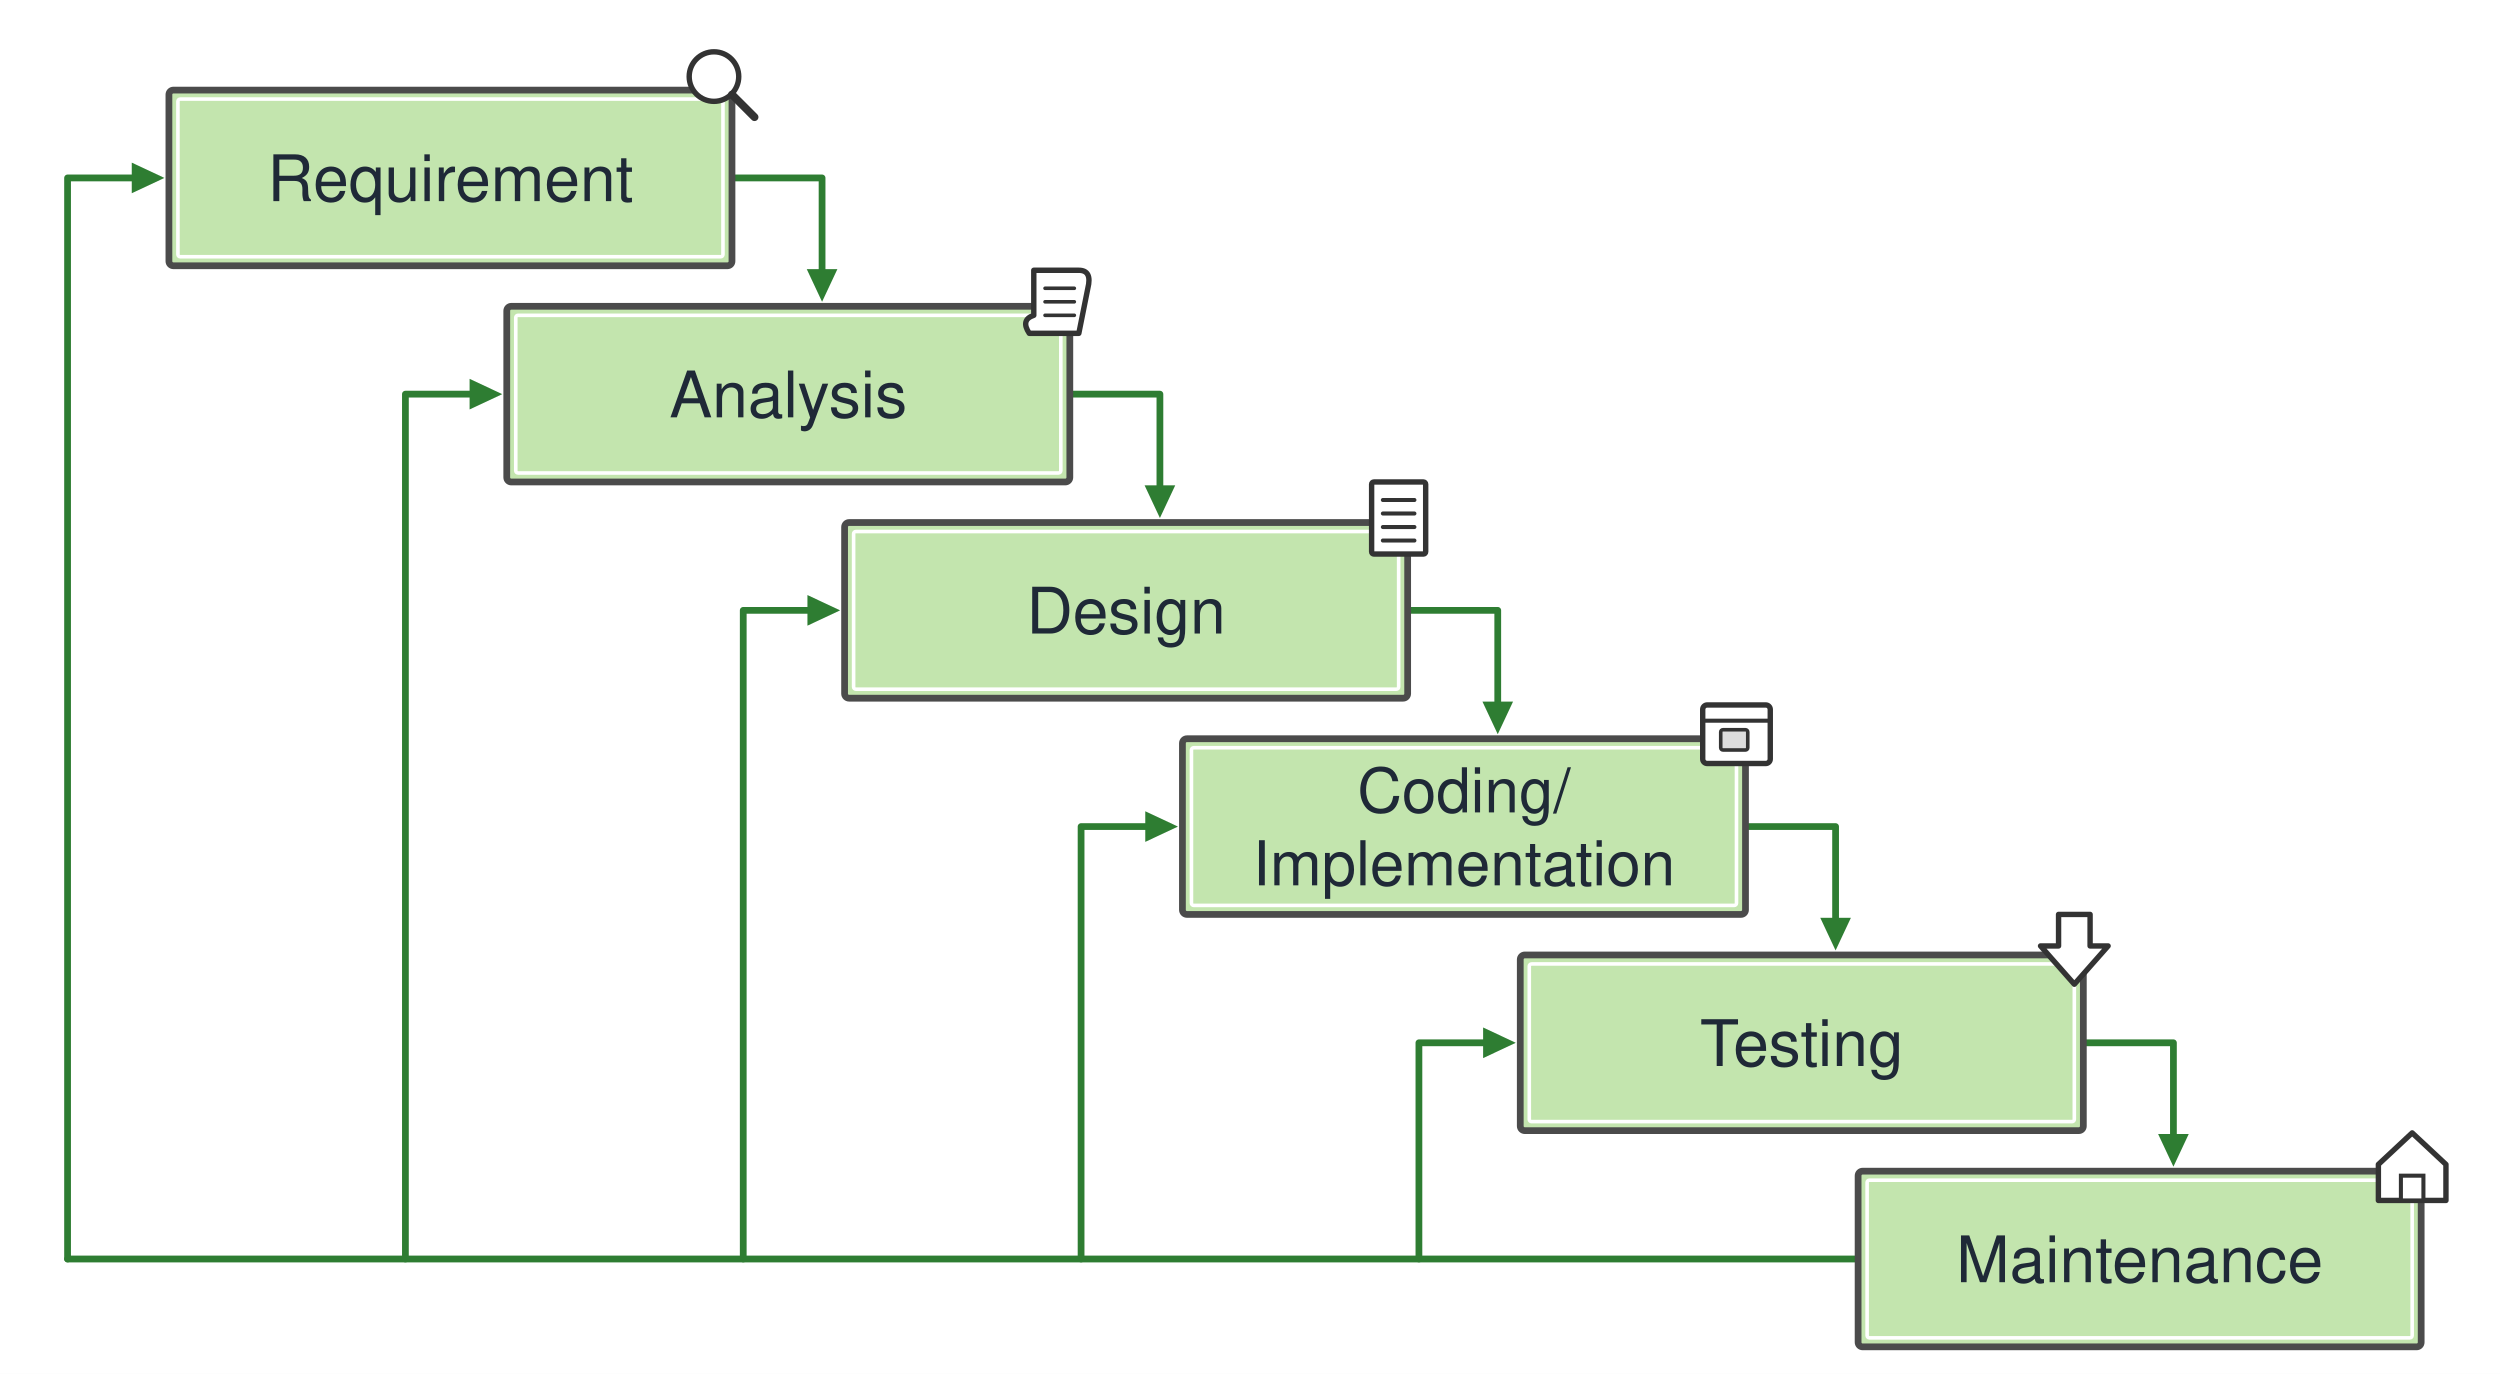
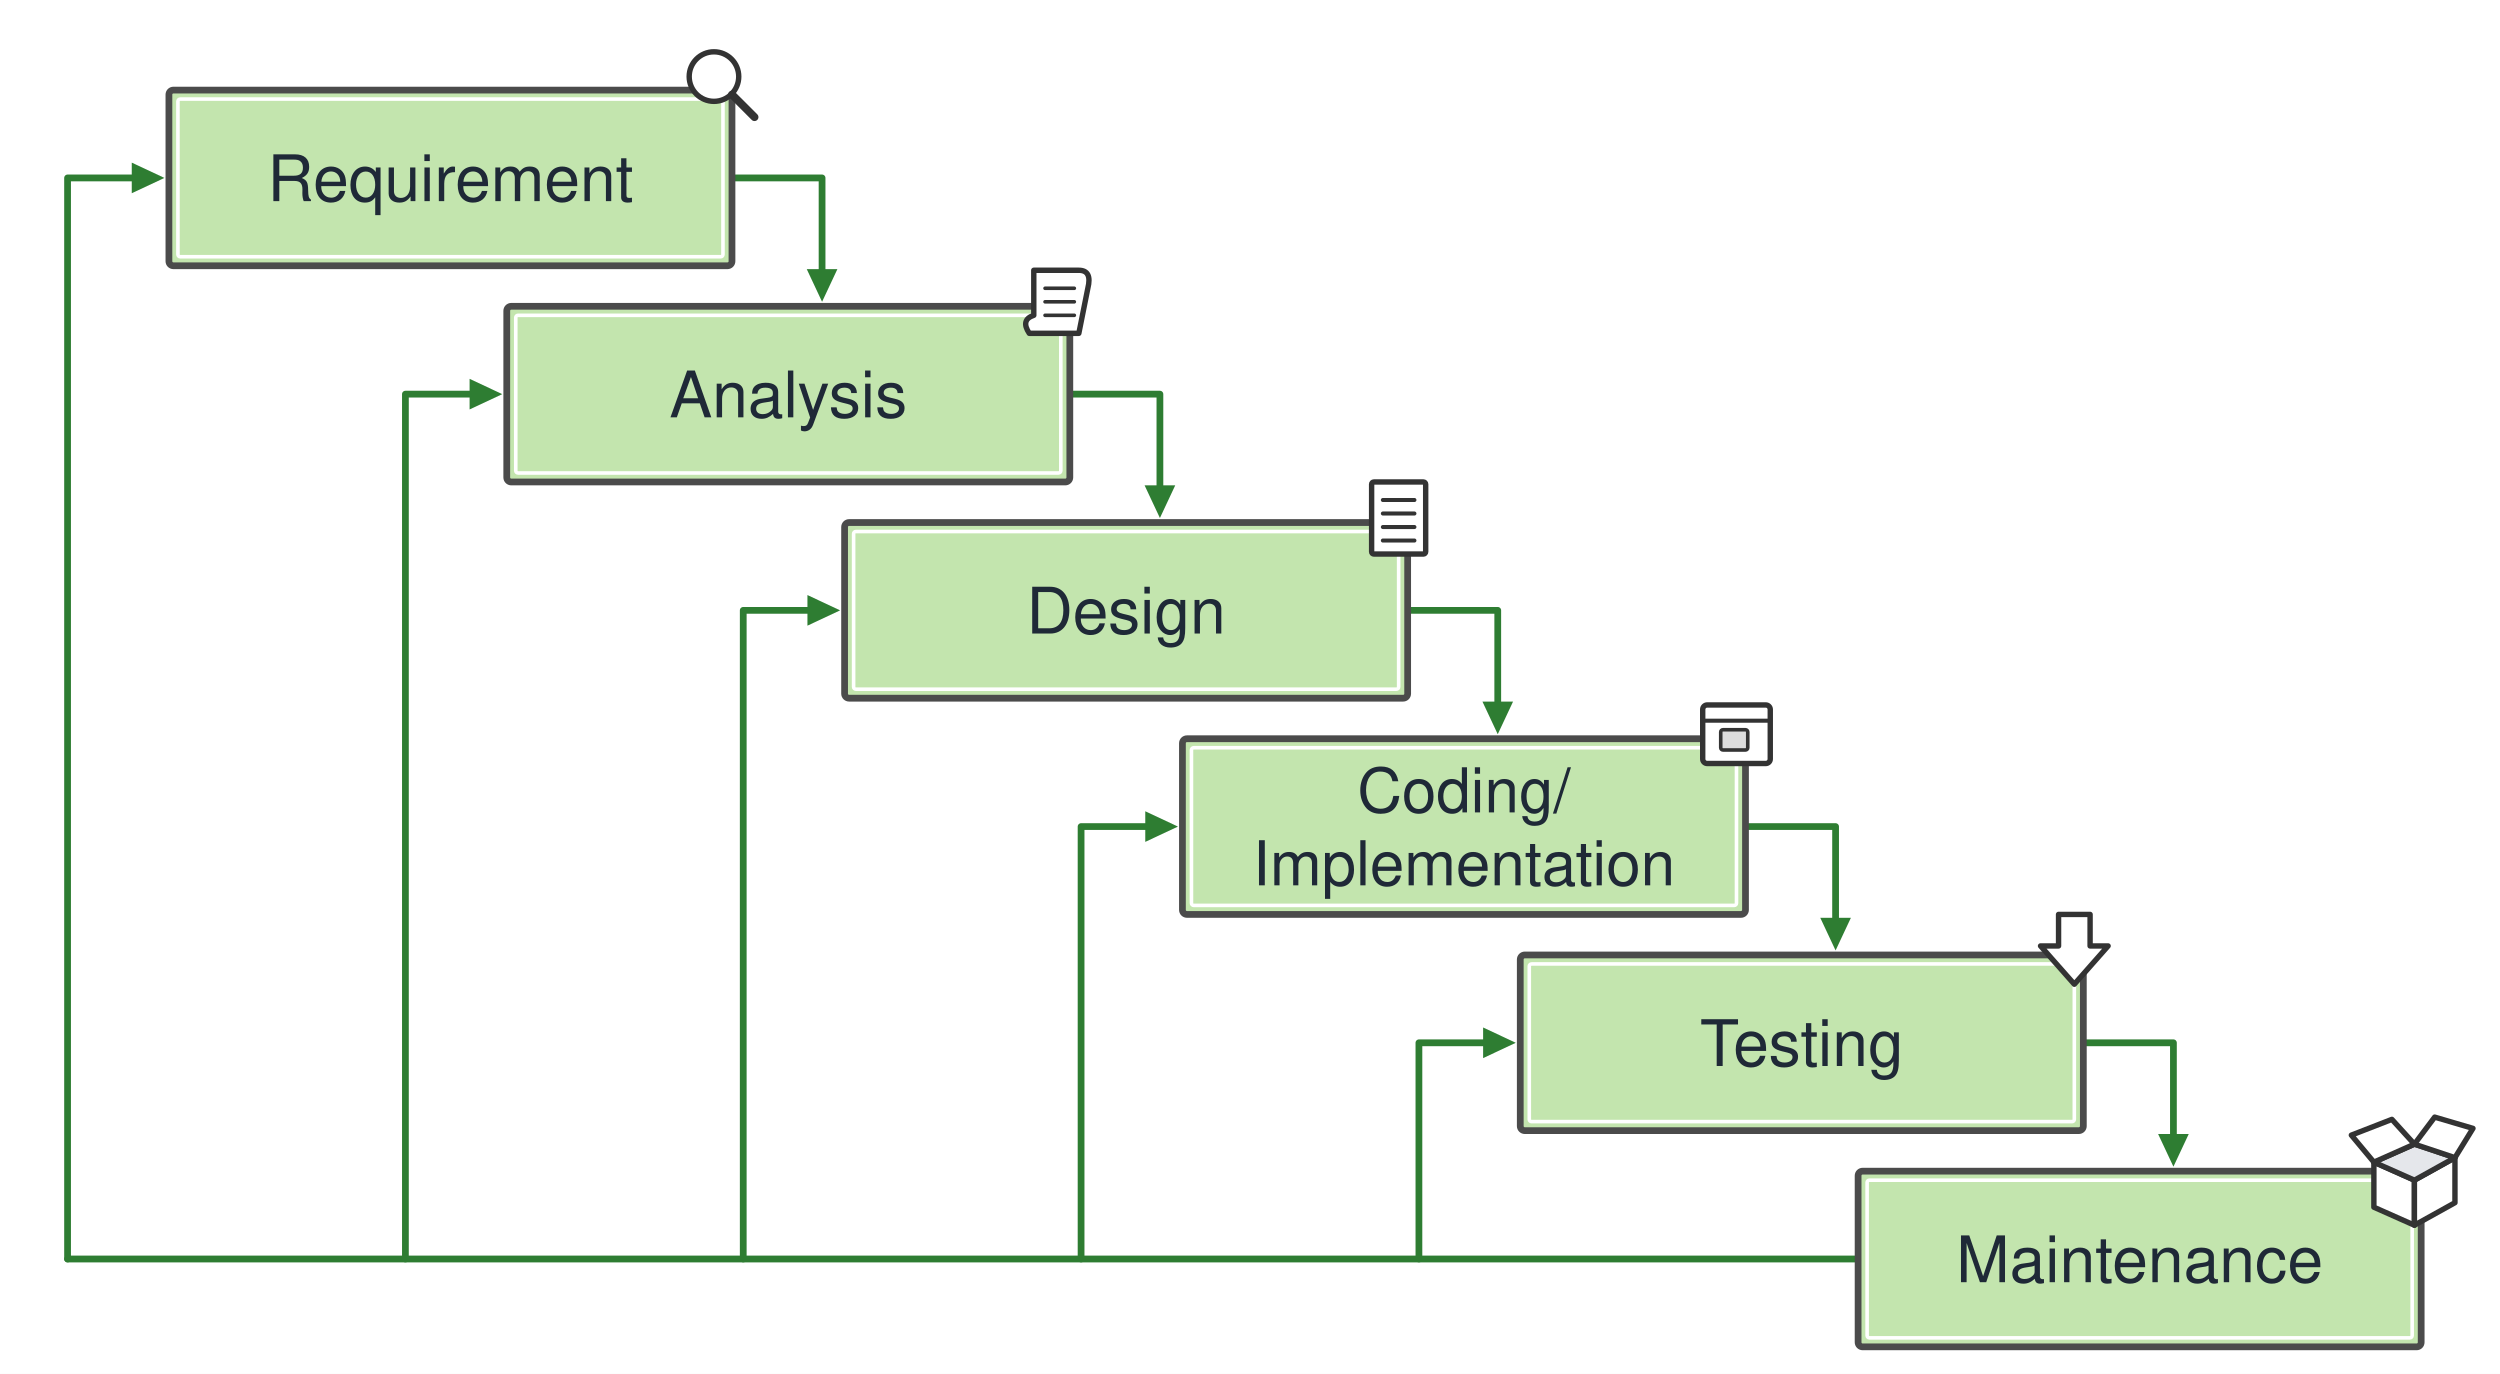
<svg xmlns="http://www.w3.org/2000/svg" viewBox="0 0 1110 610" font-family="Segoe UI, Helvetica, Arial, sans-serif">
  <rect width="1110" height="610" fill="#ffffff" />
  <line x1="825.0" y1="559.0" x2="30.0" y2="559.0" stroke="#2e7d32" stroke-width="3" stroke-linecap="round" />
  <path d="M30.0 559.0 L30.0 79.0 L60.2 79.0" stroke="#2e7d32" stroke-width="3" fill="none" stroke-linejoin="round" stroke-linecap="round" />
  <path d="M73.0 79.0 L58.5 85.8 L58.5 72.2 Z" fill="#2e7d32" />
  <path d="M180.0 559.0 L180.0 175.0 L210.2 175.0" stroke="#2e7d32" stroke-width="3" fill="none" stroke-linejoin="round" stroke-linecap="round" />
  <path d="M223.0 175.0 L208.5 181.8 L208.5 168.2 Z" fill="#2e7d32" />
  <path d="M330.0 559.0 L330.0 271.0 L360.2 271.0" stroke="#2e7d32" stroke-width="3" fill="none" stroke-linejoin="round" stroke-linecap="round" />
  <path d="M373.0 271.0 L358.5 277.8 L358.5 264.2 Z" fill="#2e7d32" />
  <path d="M480.0 559.0 L480.0 367.0 L510.2 367.0" stroke="#2e7d32" stroke-width="3" fill="none" stroke-linejoin="round" stroke-linecap="round" />
  <path d="M523.0 367.0 L508.5 373.8 L508.5 360.2 Z" fill="#2e7d32" />
  <path d="M630.0 559.0 L630.0 463.0 L660.2 463.0" stroke="#2e7d32" stroke-width="3" fill="none" stroke-linejoin="round" stroke-linecap="round" />
  <path d="M673.0 463.0 L658.5 469.8 L658.5 456.2 Z" fill="#2e7d32" />
  <path d="M325.0 79.0 L365.0 79.0 L365.0 121.2" stroke="#2e7d32" stroke-width="3" fill="none" stroke-linejoin="round" stroke-linecap="round" />
  <path d="M365.0 134.0 L358.2 119.5 L371.8 119.5 Z" fill="#2e7d32" />
  <path d="M475.0 175.0 L515.0 175.0 L515.0 217.2" stroke="#2e7d32" stroke-width="3" fill="none" stroke-linejoin="round" stroke-linecap="round" />
  <path d="M515.0 230.0 L508.2 215.5 L521.8 215.5 Z" fill="#2e7d32" />
  <path d="M625.0 271.0 L665.0 271.0 L665.0 313.2" stroke="#2e7d32" stroke-width="3" fill="none" stroke-linejoin="round" stroke-linecap="round" />
  <path d="M665.0 326.0 L658.2 311.5 L671.8 311.5 Z" fill="#2e7d32" />
  <path d="M775.0 367.0 L815.0 367.0 L815.0 409.2" stroke="#2e7d32" stroke-width="3" fill="none" stroke-linejoin="round" stroke-linecap="round" />
  <path d="M815.0 422.0 L808.2 407.5 L821.8 407.5 Z" fill="#2e7d32" />
  <path d="M925.0 463.0 L965.0 463.0 L965.0 505.2" stroke="#2e7d32" stroke-width="3" fill="none" stroke-linejoin="round" stroke-linecap="round" />
  <path d="M965.0 518.0 L958.2 503.5 L971.8 503.5 Z" fill="#2e7d32" />
  <rect x="75.0" y="40.0" width="250.0" height="78.0" rx="2" stroke="#4b4b4b" stroke-width="3" fill="#c3e5ae" />
  <rect x="79.0" y="44.0" width="242.0" height="70.0" rx="1" stroke="#ffffff" stroke-width="1.6" fill="none" />
  <text x="200.0" y="89.3" font-size="28.5" fill="#1f2937" text-anchor="middle" font-weight="500">Requirement</text>
  <circle cx="317.0" cy="34.0" r="11.0" stroke="#333333" stroke-width="2.4" fill="#ffffff" />
  <line x1="325.0" y1="42.0" x2="335.0" y2="52.0" stroke="#333333" stroke-width="3.5" stroke-linecap="round" />
  <rect x="225.0" y="136.0" width="250.0" height="78.0" rx="2" stroke="#4b4b4b" stroke-width="3" fill="#c3e5ae" />
  <rect x="229.0" y="140.0" width="242.0" height="70.0" rx="1" stroke="#ffffff" stroke-width="1.6" fill="none" />
  <text x="350.0" y="185.3" font-size="28.5" fill="#1f2937" text-anchor="middle" font-weight="500">Analysis</text>
  <path d="M459 120 L479 120 Q485 120 483 128 L479 148 L457 148 Q453 142 459 140 Z" stroke="#333333" stroke-width="2.4" fill="#ffffff" stroke-linejoin="round" stroke-linecap="round" />
  <line x1="464.0" y1="128.0" x2="477.0" y2="128.0" stroke="#333333" stroke-width="1.6" stroke-linecap="round" />
  <line x1="464.0" y1="134.0" x2="477.0" y2="134.0" stroke="#333333" stroke-width="1.6" stroke-linecap="round" />
  <line x1="464.0" y1="140.0" x2="477.0" y2="140.0" stroke="#333333" stroke-width="1.6" stroke-linecap="round" />
  <rect x="375.0" y="232.0" width="250.0" height="78.0" rx="2" stroke="#4b4b4b" stroke-width="3" fill="#c3e5ae" />
  <rect x="379.0" y="236.0" width="242.0" height="70.0" rx="1" stroke="#ffffff" stroke-width="1.6" fill="none" />
  <text x="500.0" y="281.3" font-size="28.5" fill="#1f2937" text-anchor="middle" font-weight="500">Design</text>
  <rect x="609.0" y="214.0" width="24.0" height="32.0" rx="1" stroke="#333333" stroke-width="2.4" fill="#ffffff" />
  <line x1="614.0" y1="222.0" x2="628.0" y2="222.0" stroke="#333333" stroke-width="1.8" stroke-linecap="round" />
  <line x1="614.0" y1="228.0" x2="628.0" y2="228.0" stroke="#333333" stroke-width="1.8" stroke-linecap="round" />
  <line x1="614.0" y1="234.0" x2="628.0" y2="234.0" stroke="#333333" stroke-width="1.8" stroke-linecap="round" />
  <line x1="614.0" y1="240.0" x2="628.0" y2="240.0" stroke="#333333" stroke-width="1.8" stroke-linecap="round" />
  <rect x="525.0" y="328.0" width="250.0" height="78.0" rx="2" stroke="#4b4b4b" stroke-width="3" fill="#c3e5ae" />
  <rect x="529.0" y="332.0" width="242.0" height="70.0" rx="1" stroke="#ffffff" stroke-width="1.6" fill="none" />
  <text x="650.0" y="360.7" font-size="27.5" fill="#1f2937" text-anchor="middle" font-weight="500">Coding/</text>
  <text x="650.0" y="393.1" font-size="27.5" fill="#1f2937" text-anchor="middle" font-weight="500">Implementation</text>
  <rect x="756.0" y="313.0" width="30.0" height="26.0" rx="2" stroke="#333333" stroke-width="2.4" fill="#ffffff" />
  <line x1="756.0" y1="320.0" x2="786.0" y2="320.0" stroke="#333333" stroke-width="1.8" stroke-linecap="round" />
  <rect x="764.0" y="324.0" width="12.0" height="9.0" rx="1" stroke="#333333" stroke-width="1.6" fill="#dddddd" />
  <rect x="675.0" y="424.0" width="250.0" height="78.0" rx="2" stroke="#4b4b4b" stroke-width="3" fill="#c3e5ae" />
  <rect x="679.0" y="428.0" width="242.0" height="70.0" rx="1" stroke="#ffffff" stroke-width="1.6" fill="none" />
  <text x="800.0" y="473.3" font-size="28.5" fill="#1f2937" text-anchor="middle" font-weight="500">Testing</text>
  <path d="M914.0 406.0 L928.0 406.0 L928.0 420.0 L936.0 420.0 L921.0 437.0 L906.0 420.0 L914.0 420.0 Z" stroke="#333333" stroke-width="2.4" fill="#ffffff" stroke-linejoin="round" stroke-linecap="round" />
  <rect x="825.0" y="520.0" width="250.0" height="78.0" rx="2" stroke="#4b4b4b" stroke-width="3" fill="#c3e5ae" />
  <rect x="829.0" y="524.0" width="242.0" height="70.0" rx="1" stroke="#ffffff" stroke-width="1.6" fill="none" />
  <text x="950.0" y="569.3" font-size="28.5" fill="#1f2937" text-anchor="middle" font-weight="500">Maintenance</text>
-   <path d="M1056.0 517.0 L1071.0 503.0 L1086.0 517.0 L1086.0 533.0 L1056.0 533.0 Z" stroke="#333333" stroke-width="2.4" fill="#ffffff" stroke-linejoin="round" stroke-linecap="round" />
-   <rect x="1066.0" y="522.0" width="10.0" height="11.0" rx="0" stroke="#333333" stroke-width="1.8" fill="#ffffff" />
+   <g stroke="#333333" stroke-width="2.4" fill="#ffffff" stroke-linejoin="round">
+     <path d="M1054 516 L1072 524 L1072 544 L1054 536 Z" />
+     <path d="M1072 524 L1090 514 L1090 534 L1072 544 Z" />
+     <path d="M1054 516 L1072 508 L1090 514 L1072 524 Z" fill="#e5e7eb" />
+     <path d="M1054 516 L1044 504 L1062 497 L1072 508 Z" />
+     <path d="M1090 514 L1098 501 L1081 496 L1072 508 Z" />
+   </g>
</svg>
